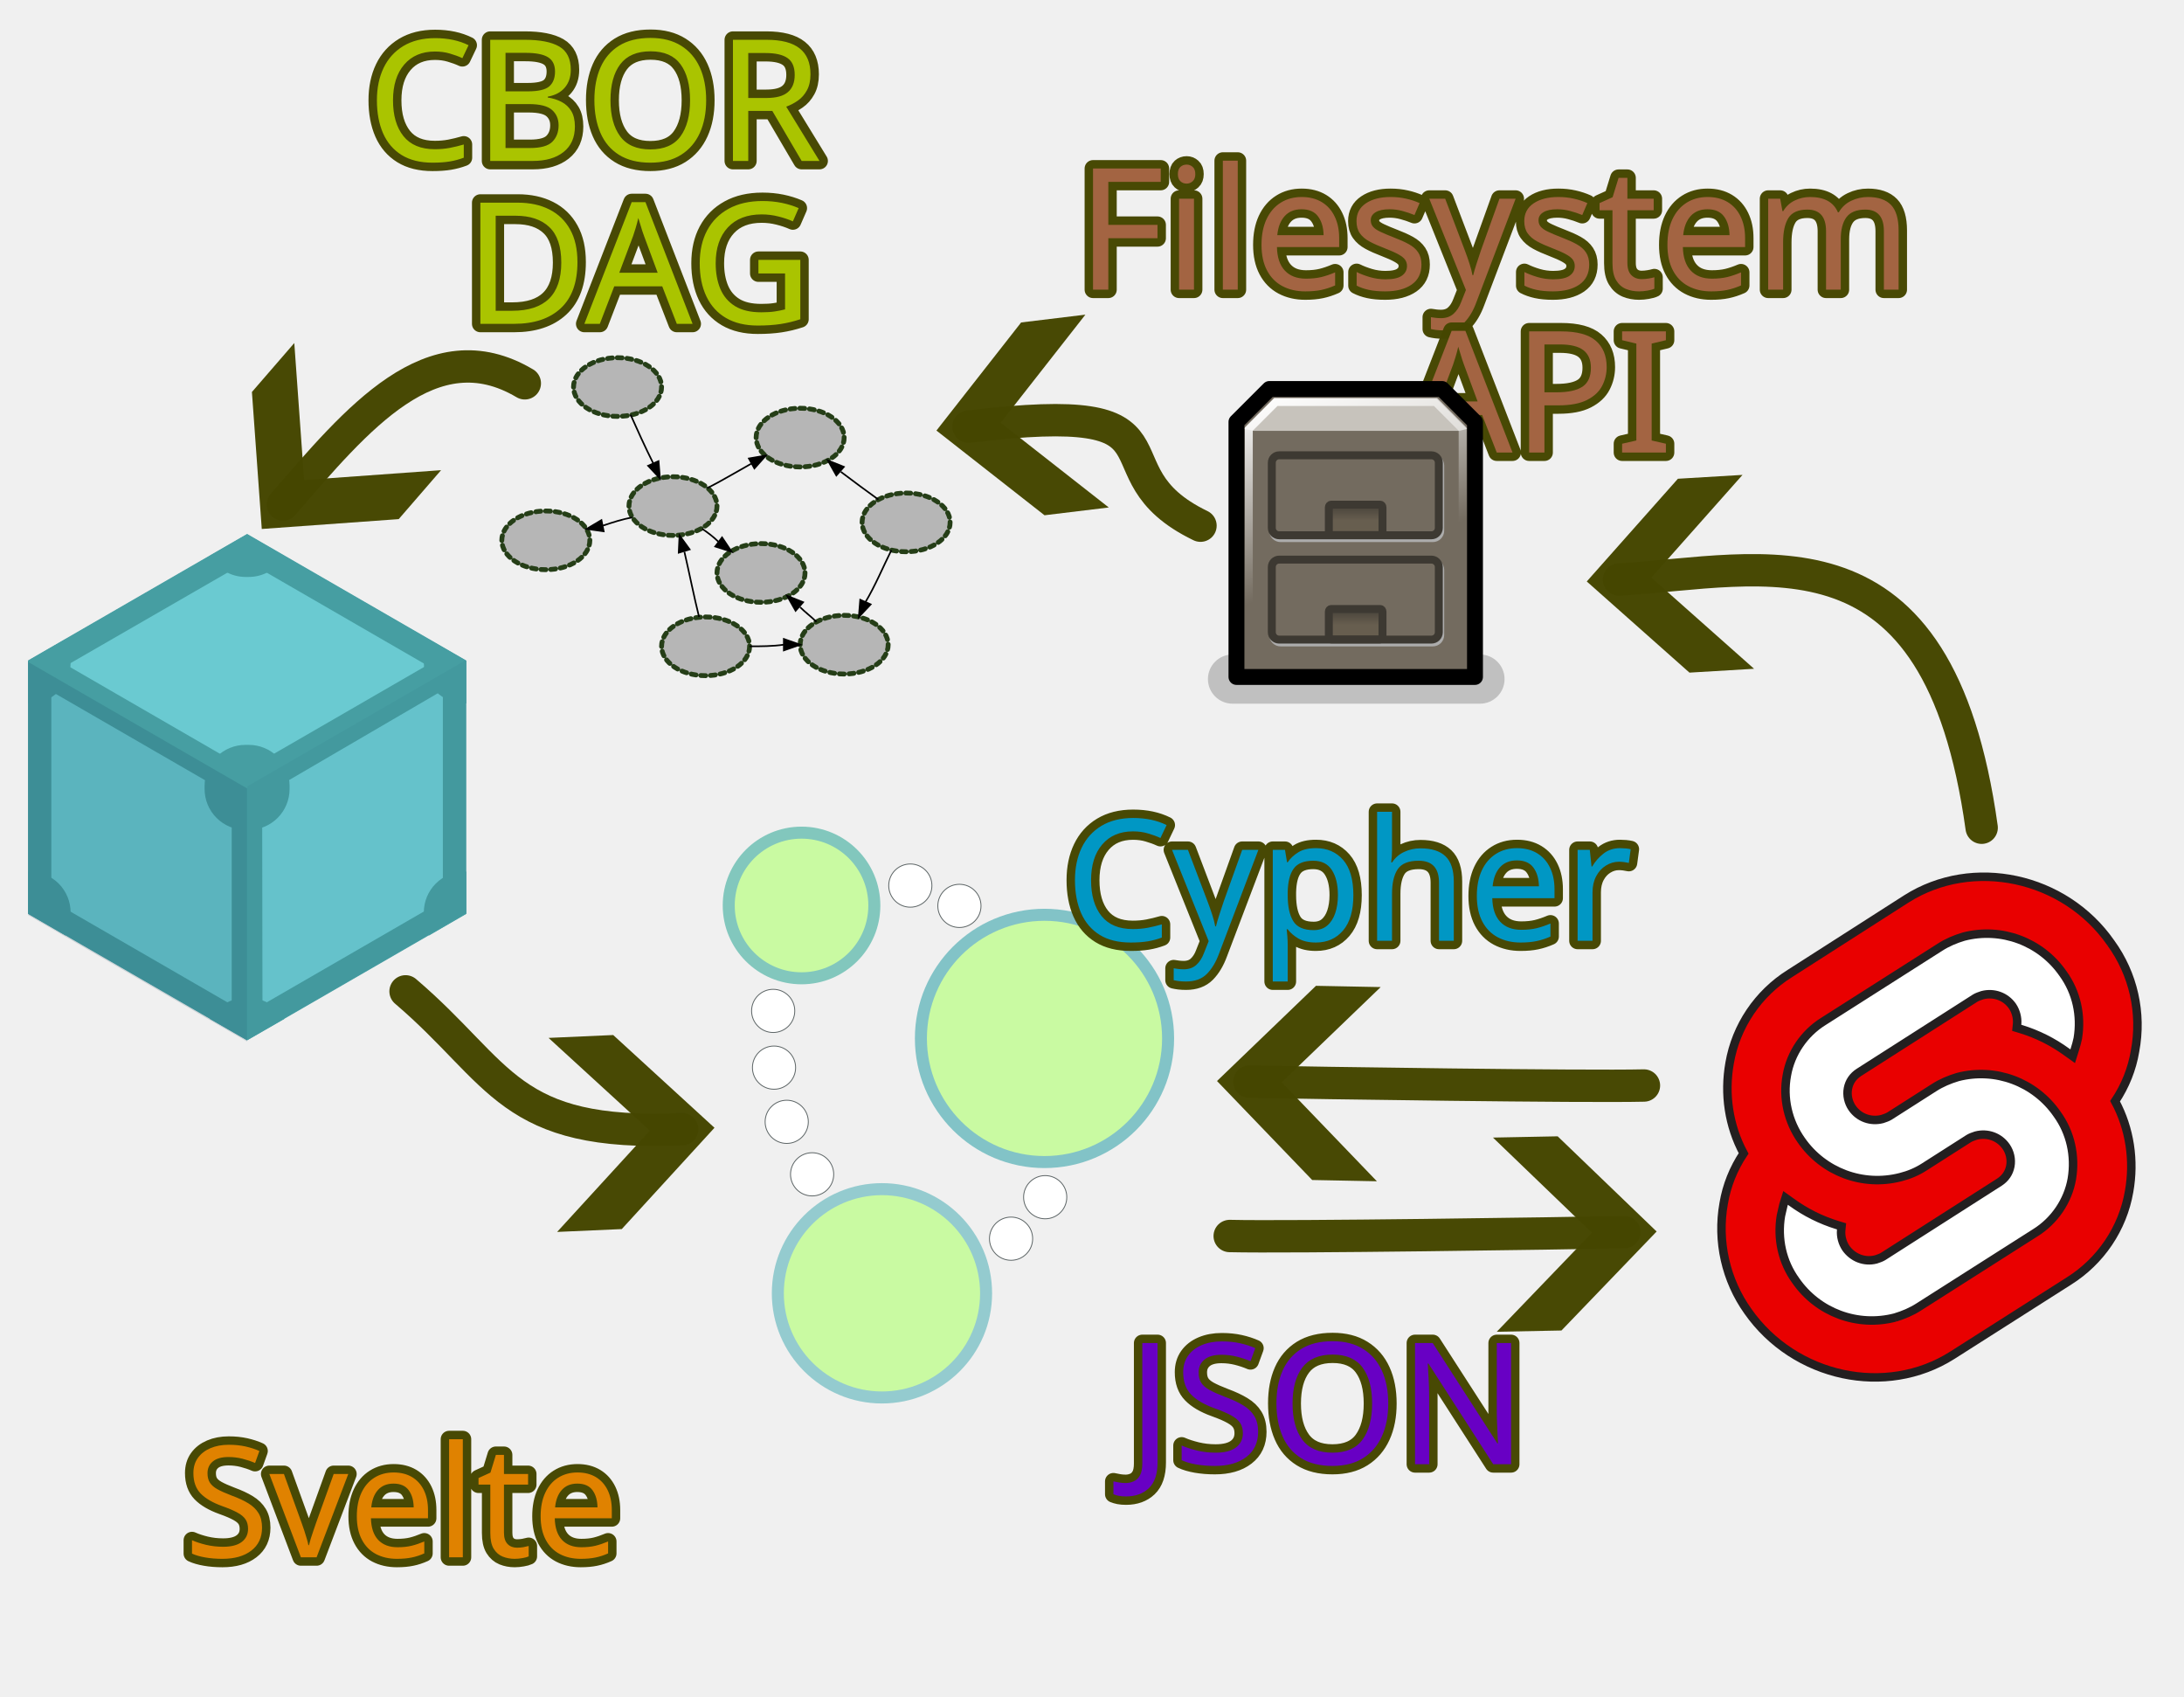
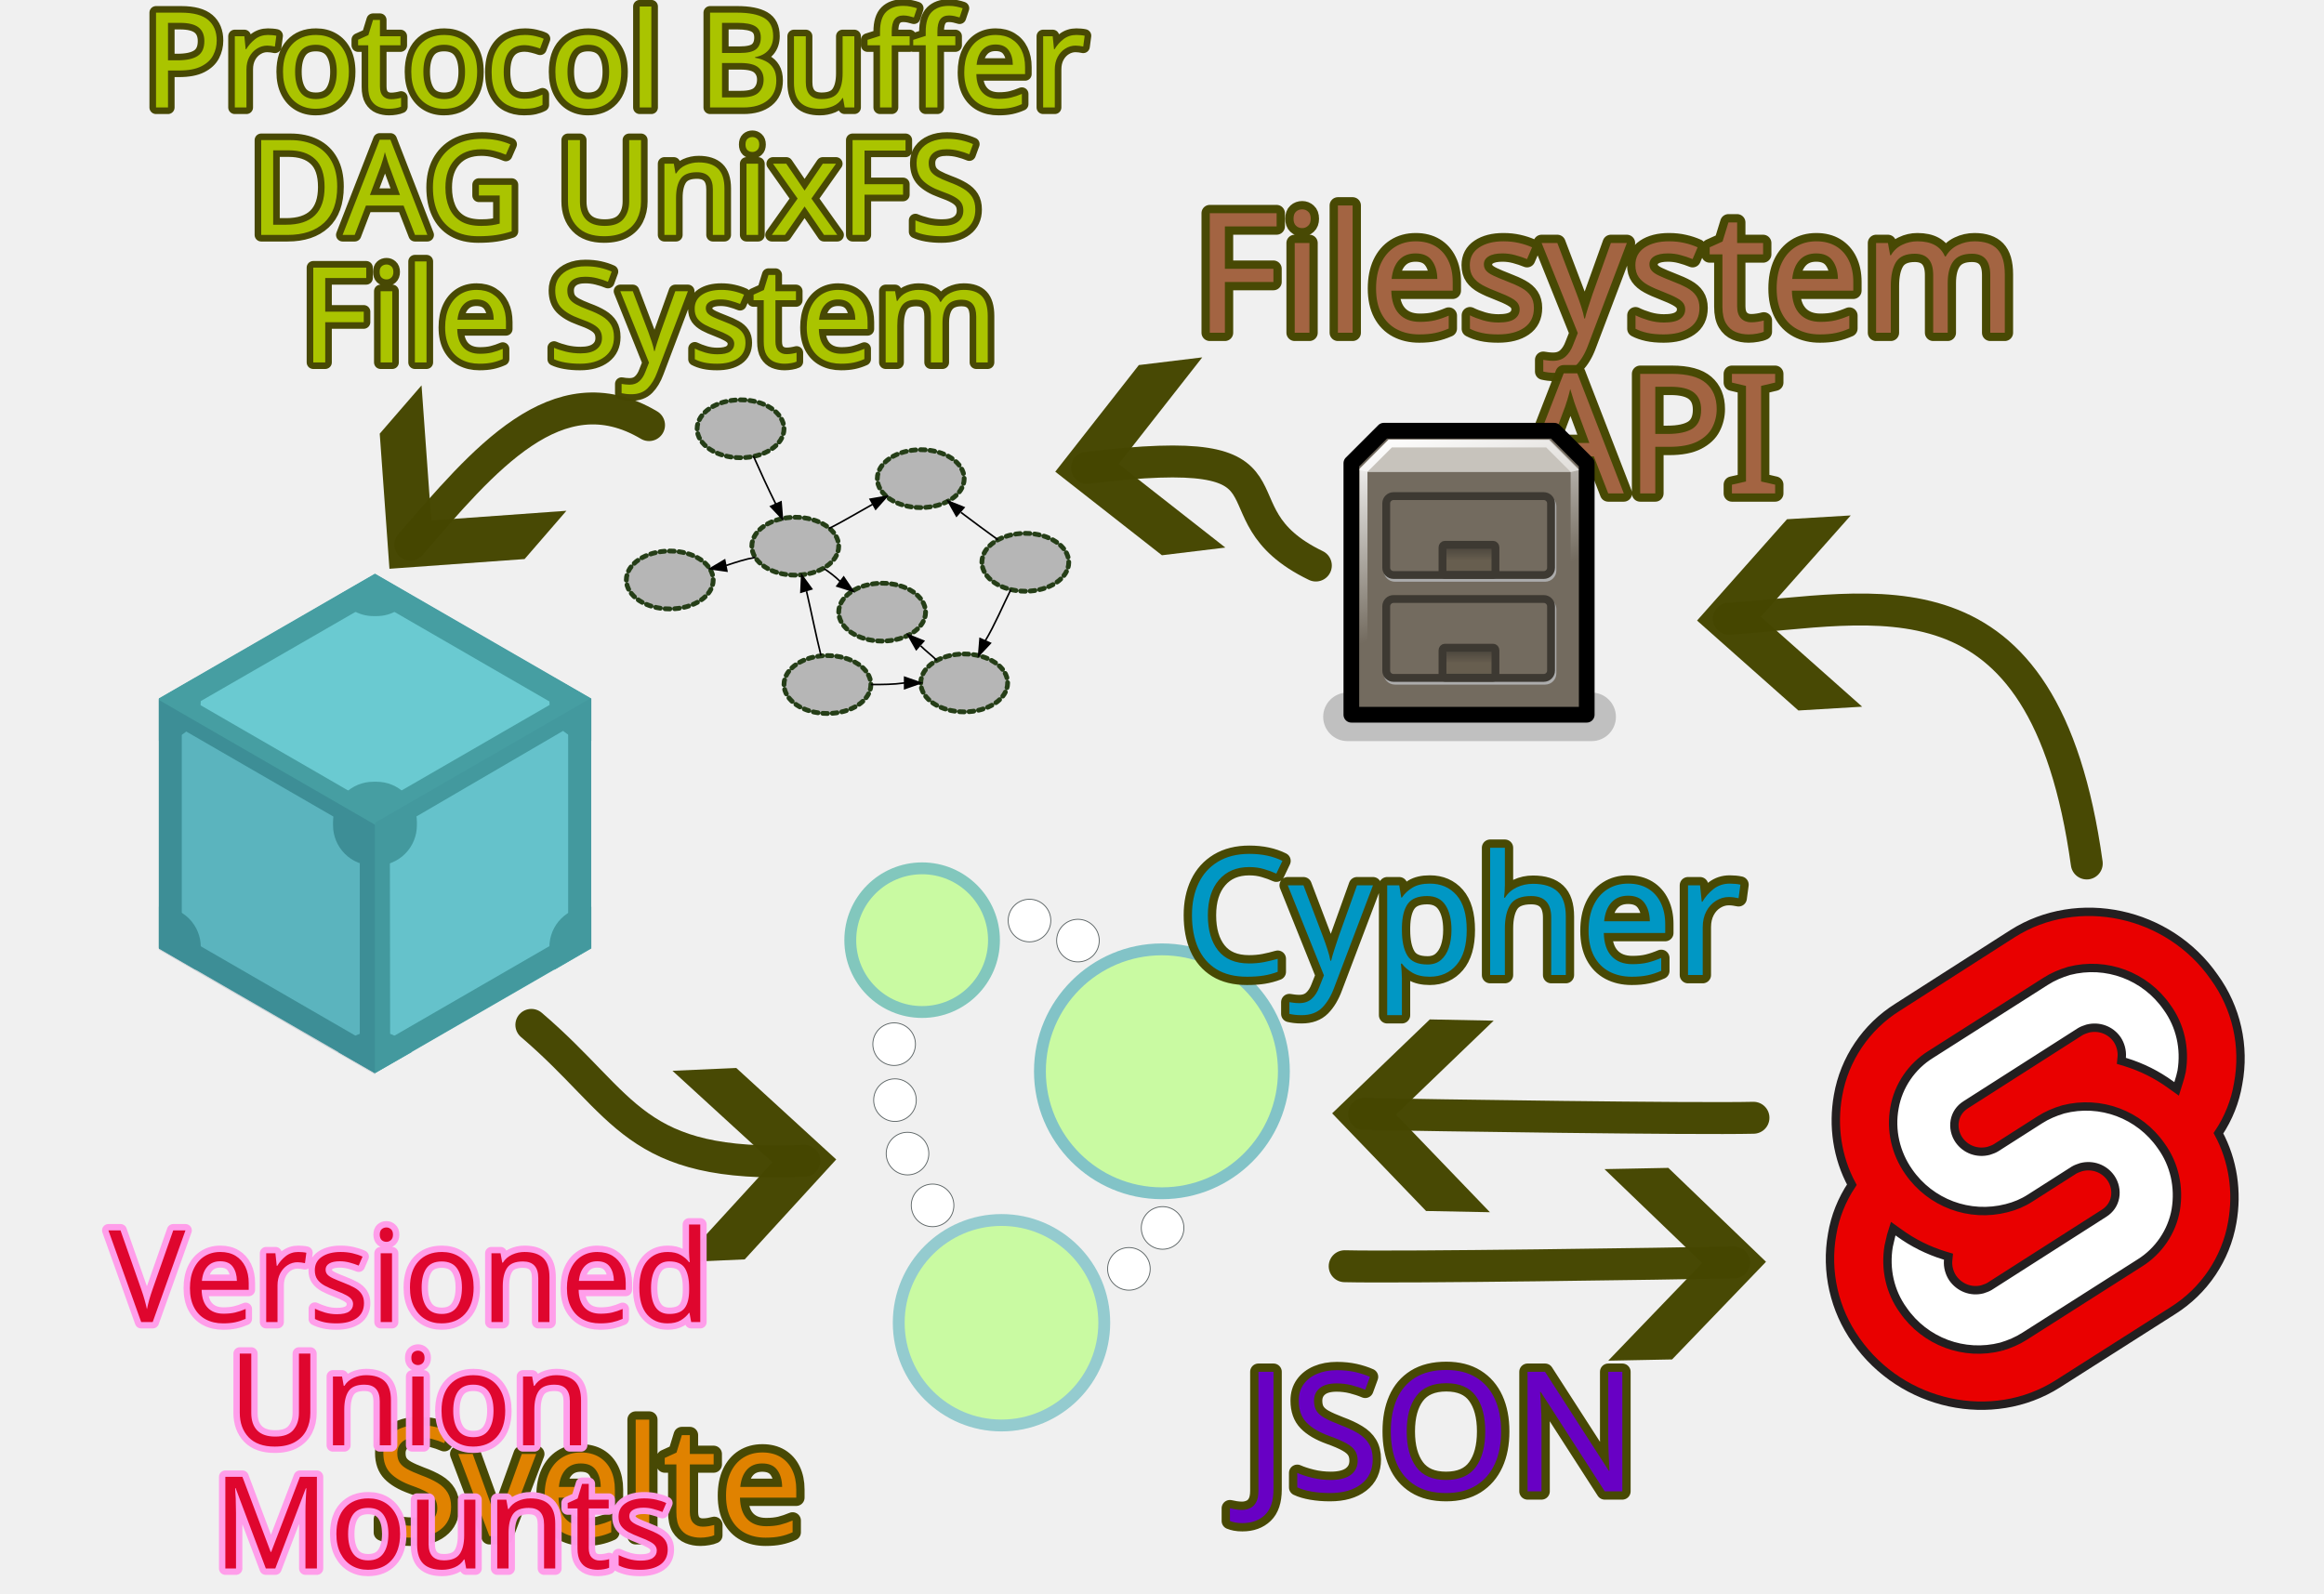
- <svg xmlns="http://www.w3.org/2000/svg" xmlns:xlink="http://www.w3.org/1999/xlink" viewBox="0 0 515 400" version="1.1" width="515" height="400" xml:space="preserve" id="svg1">
+ <svg xmlns="http://www.w3.org/2000/svg" xmlns:xlink="http://www.w3.org/1999/xlink" viewBox="0 0 555.305 380.863" version="1.1" id="svg1">
  <defs id="defs1">
    <linearGradient id="linearGradient9923">
      <stop style="stop-color:#af0a19;stop-opacity:1;" offset="0" id="stop9925" />
      <stop id="stop9929" offset="0.5" style="stop-color:#e50e21;stop-opacity:1;" />
      <stop style="stop-color:#890813;stop-opacity:1;" offset="0.75" id="stop9931" />
      <stop style="stop-color:#730610;stop-opacity:1;" offset="1" id="stop9927" />
    </linearGradient>
    <linearGradient id="linearGradient10023">
      <stop id="stop10025" offset="0" style="stop-color:#000000;stop-opacity:1;" />
      <stop id="stop10027" offset="1" style="stop-color:#000000;stop-opacity:0;" />
    </linearGradient>
    <linearGradient xlink:href="#linearGradient9923" id="linearGradient29723" gradientUnits="userSpaceOnUse" x1="115.03" y1="224.252" x2="115.03" y2="301.575" />
    <linearGradient xlink:href="#linearGradient10023" id="linearGradient29725" gradientUnits="userSpaceOnUse" x1="21.59" y1="263.395" x2="205.091" y2="263.395" />
    <marker style="overflow:visible" id="ArrowWideHeavy-7-9" refX="0" refY="0" orient="auto-start-reverse" markerWidth="1" markerHeight="1" viewBox="0 0 1 1" preserveAspectRatio="xMidYMid">
      <path style="fill:context-stroke;fill-rule:evenodd;stroke:none" d="m 1,0 -3,3 h -2 l 3,-3 -3,-3 h 2 z" id="path4-3-6" />
    </marker>
    <linearGradient id="c">
      <stop offset="0" stop-color="#675e4f" stop-opacity="1" id="stop1" />
      <stop offset="1" stop-color="#1f1f1f" stop-opacity="1" id="stop2" />
    </linearGradient>
    <linearGradient id="b">
      <stop offset="0" stop-color="#fff" stop-opacity="1" id="stop3" />
      <stop offset="1" stop-color="#fff" stop-opacity="0" id="stop4" />
    </linearGradient>
    <radialGradient xlink:href="#linearGradient10023" cx="25.357" cy="36.5" fx="25.357" fy="36.5" r="14.714" gradientTransform="matrix(1,0,0,0.5,0,18.25)" gradientUnits="userSpaceOnUse" id="radialGradient6" />
    <linearGradient xlink:href="#b" id="d" x1="14.681" y1="7.219" x2="23.315" y2="29.538" gradientUnits="userSpaceOnUse" />
    <linearGradient gradientUnits="userSpaceOnUse" y2="19.169" x2="25.25" y1="23.568" x1="25.25" id="e" xlink:href="#c" />
    <linearGradient gradientTransform="translate(3e-7,13.11256)" y2="19.169" x2="25.25" y1="23.568" x1="25.25" gradientUnits="userSpaceOnUse" id="f" xlink:href="#c" />
    <marker style="overflow:visible" id="ArrowWideHeavy-7-9-1" refX="0" refY="0" orient="auto-start-reverse" markerWidth="1" markerHeight="1" viewBox="0 0 1 1" preserveAspectRatio="xMidYMid">
      <path style="fill:context-stroke;fill-rule:evenodd;stroke:none" d="m 1,0 -3,3 h -2 l 3,-3 -3,-3 h 2 z" id="path4-3-6-7" />
    </marker>
    <marker style="overflow:visible" id="ArrowWideHeavy-7-9-1-1" refX="0" refY="0" orient="auto-start-reverse" markerWidth="1" markerHeight="1" viewBox="0 0 1 1" preserveAspectRatio="xMidYMid">
      <path style="fill:context-stroke;fill-rule:evenodd;stroke:none" d="m 1,0 -3,3 h -2 l 3,-3 -3,-3 h 2 z" id="path4-3-6-7-7" />
    </marker>
    <marker style="overflow:visible" id="ArrowWideHeavy-7-9-1-18" refX="0" refY="0" orient="auto-start-reverse" markerWidth="1" markerHeight="1" viewBox="0 0 1 1" preserveAspectRatio="xMidYMid">
      <path style="fill:context-stroke;fill-rule:evenodd;stroke:none" d="m 1,0 -3,3 h -2 l 3,-3 -3,-3 h 2 z" id="path4-3-6-7-5" />
    </marker>
    <marker style="overflow:visible" id="ArrowWideHeavy-7-9-1-18-8" refX="0" refY="0" orient="auto-start-reverse" markerWidth="1" markerHeight="1" viewBox="0 0 1 1" preserveAspectRatio="xMidYMid">
      <path style="fill:context-stroke;fill-rule:evenodd;stroke:none" d="m 1,0 -3,3 h -2 l 3,-3 -3,-3 h 2 z" id="path4-3-6-7-5-8" />
    </marker>
    <marker style="overflow:visible" id="ArrowWideHeavy-7-9-1-18-8-6" refX="0" refY="0" orient="auto-start-reverse" markerWidth="1" markerHeight="1" viewBox="0 0 1 1" preserveAspectRatio="xMidYMid">
      <path style="fill:context-stroke;fill-rule:evenodd;stroke:none" d="m 1,0 -3,3 h -2 l 3,-3 -3,-3 h 2 z" id="path4-3-6-7-5-8-4" />
    </marker>
  </defs>
-   <g id="layer1" transform="translate(-262.99,-126.8474)">
+   <g id="layer1" transform="translate(-231.6592,-115.6196)">
    <g id="g1" transform="translate(668.9428,333.5471)">
      <path class="st0" d="M 91.8,15.6 C 80.9,-0.1 59.2,-4.7 43.6,5.2 L 16.1,22.8 C 8.6,27.5 3.4,35.2 1.9,43.9 0.6,51.2 1.7,58.7 5.2,65.2 2.8,68.8 1.2,72.8 0.5,77 c -1.6,8.9 0.5,18.1 5.7,25.4 11,15.7 32.6,20.3 48.2,10.4 L 81.9,95.3 c 7.5,-4.7 12.7,-12.4 14.2,-21.1 1.3,-7.3 0.2,-14.8 -3.3,-21.3 2.4,-3.6 4,-7.6 4.7,-11.8 1.7,-9 -0.4,-18.2 -5.7,-25.5" id="path1" style="fill:#e90000;fill-opacity:1" />
      <path class="st1" d="M 40.9,103.9 C 32,106.2 22.7,102.7 17.5,95.2 14.3,90.8 13.1,85.3 14,79.9 14.2,79 14.4,78.2 14.6,77.3 l 0.5,-1.6 1.4,1 c 3.3,2.4 6.9,4.2 10.8,5.4 l 1,0.3 -0.1,1 c -0.1,1.4 0.3,2.9 1.1,4.1 1.6,2.3 4.4,3.4 7.1,2.7 0.6,-0.2 1.2,-0.4 1.7,-0.7 L 65.5,72 c 1.4,-0.9 2.3,-2.2 2.6,-3.8 0.3,-1.6 -0.1,-3.3 -1,-4.6 -1.6,-2.3 -4.4,-3.3 -7.1,-2.6 -0.6,0.2 -1.2,0.4 -1.7,0.7 l -10.5,6.7 c -1.7,1.1 -3.6,1.9 -5.6,2.4 C 33.3,73.1 24,69.6 18.8,62.1 15.7,57.7 14.4,52.2 15.4,46.8 16.3,41.6 19.5,36.9 24,34.1 L 51.5,16.6 c 1.7,-1.1 3.6,-1.9 5.6,-2.5 8.9,-2.3 18.2,1.2 23.4,8.7 3.2,4.4 4.4,9.9 3.5,15.3 -0.2,0.9 -0.4,1.7 -0.7,2.6 l -0.5,1.6 -1.4,-1 C 78.1,38.9 74.5,37.1 70.6,35.9 l -1,-0.3 0.1,-1 c 0.1,-1.4 -0.3,-2.9 -1.1,-4.1 -1.6,-2.3 -4.4,-3.3 -7.1,-2.6 -0.6,0.2 -1.2,0.4 -1.7,0.7 L 32.4,46.1 c -1.4,0.9 -2.3,2.2 -2.6,3.8 -0.3,1.6 0.1,3.3 1,4.6 1.6,2.3 4.4,3.3 7.1,2.6 0.6,-0.2 1.2,-0.4 1.7,-0.7 l 10.5,-6.7 c 1.7,-1.1 3.6,-1.9 5.6,-2.5 8.9,-2.3 18.2,1.2 23.4,8.7 3.2,4.4 4.4,9.9 3.5,15.3 -0.9,5.2 -4.1,9.9 -8.6,12.7 l -27.5,17.5 c -1.7,1.1 -3.6,1.9 -5.6,2.5" id="path2" style="opacity:1;fill:#ffffff;fill-opacity:1" />
    </g>
    <g id="g6245" transform="matrix(2.06395,0,0,2.06395,826.0687,573.1365)">
      <circle transform="translate(-242.7549,-156.1269)" id="path5651" style="fill:#c9faa2;fill-opacity:1;stroke:#82c7bd;stroke-width:1.373;stroke-linecap:round;stroke-linejoin:miter;stroke-miterlimit:4;stroke-dasharray:none;stroke-dashoffset:0;stroke-opacity:1" cx="61.514" cy="43.318" r="8.318" />
      <circle transform="translate(-214.9964,-140.942)" id="path5651-4" style="fill:#c9faa2;fill-opacity:1;stroke:#82c3c7;stroke-width:1.373;stroke-linecap:round;stroke-linejoin:miter;stroke-miterlimit:4;stroke-dasharray:none;stroke-dashoffset:0;stroke-opacity:1" cx="61.514" cy="43.318" r="14.121" />
      <circle transform="translate(-233.5666,-111.8294)" id="path5651-4-3" style="fill:#c9faa2;fill-opacity:1;stroke:#94cbcf;stroke-width:1.373;stroke-linecap:round;stroke-linejoin:miter;stroke-miterlimit:4;stroke-dasharray:none;stroke-dashoffset:0;stroke-opacity:1" cx="61.514" cy="43.318" r="11.897" />
      <circle transform="translate(-242.7549,-154.5794)" id="path6229" style="fill:#ffffff;fill-opacity:1;stroke:#1f2b2c;stroke-width:0.1;stroke-miterlimit:4;stroke-dasharray:none;stroke-opacity:0.717" cx="58.274" cy="53.812" r="2.466" />
      <use height="497.126" width="704.467" transform="translate(0.09671953,6.480208)" id="use6231" xlink:href="#path6229" y="0" x="0" />
      <use height="497.126" width="704.467" transform="translate(1.450793,6.19005)" id="use6233" xlink:href="#use6231" y="0" x="0" />
      <use height="497.126" width="704.467" transform="translate(2.901586,5.996611)" id="use6235" xlink:href="#use6233" y="0" x="0" />
      <use height="497.126" width="704.467" transform="translate(26.62899,2.611427)" id="use6237" xlink:href="#use6235" y="0" x="0" />
      <use height="497.126" width="704.467" transform="translate(22.72909,7.350684)" id="use6239" xlink:href="#use6235" y="0" x="0" />
      <use height="497.126" width="704.467" transform="translate(11.21947,-32.98136)" id="use6241" xlink:href="#use6235" y="0" x="0" />
      <use height="497.126" width="704.467" transform="translate(5.609733,2.321269)" id="use6243" xlink:href="#use6241" y="0" x="0" />
    </g>
    <text xml:space="preserve" style="font-size:549.578px;line-height:0.96;font-family:Saira;-inkscape-font-specification:'Saira, @wght=700';font-variation-settings:'wght' 700;text-align:center;word-spacing:-3.135px;writing-mode:lr-tb;direction:ltr;text-anchor:middle;opacity:1;fill:#42a350;fill-opacity:1;stroke:#fbff4f;stroke-width:3.966;stroke-linecap:round;stroke-linejoin:round;stroke-dasharray:none;stroke-opacity:0.983;paint-order:stroke fill markers" x="484.946" y="486.879" id="text1">
      <tspan id="tspan1" x="484.946" y="486.879" style="font-style:normal;font-variant:normal;font-weight:normal;font-stretch:normal;font-size:36.638px;font-family:'Droid Sans Fallback';-inkscape-font-specification:'Droid Sans Fallback, @wght=700';font-variant-ligatures:normal;font-variant-caps:normal;font-variant-numeric:normal;font-variant-east-asian:normal;font-variation-settings:'wght' 700;fill:#42a350;fill-opacity:1;stroke:#454600;stroke-width:3.966;stroke-dasharray:none;stroke-opacity:0.983">Neo4j</tspan>
    </text>
    <text xml:space="preserve" style="font-style:normal;font-variant:normal;font-weight:normal;font-stretch:normal;font-size:40px;line-height:38.4px;font-family:Carlito;-inkscape-font-specification:Carlito;text-align:center;word-spacing:-0.5px;writing-mode:lr-tb;direction:ltr;text-anchor:middle;fill:#a36442;fill-opacity:1;stroke:#fbff4f;stroke-width:3.966;stroke-linecap:round;stroke-linejoin:round;stroke-dasharray:none;stroke-opacity:0.983;paint-order:stroke fill markers" x="651.796" y="195.131" id="text1-84">
      <tspan style="font-style:normal;font-variant:normal;font-weight:normal;font-stretch:normal;font-size:40px;line-height:38.4px;font-family:Carlito;-inkscape-font-specification:Carlito;font-variant-ligatures:normal;font-variant-caps:normal;font-variant-numeric:normal;font-variant-east-asian:normal;word-spacing:-0.5px;fill:#a36442;fill-opacity:1;stroke:#454600;stroke-width:3.966;stroke-dasharray:none;stroke-opacity:0.983" id="tspan7" x="651.796" y="195.131">Filesystem</tspan>
      <tspan x="651.796" y="233.531" style="font-style:normal;font-variant:normal;font-weight:normal;font-stretch:normal;font-size:40px;line-height:38.4px;font-family:Carlito;-inkscape-font-specification:Carlito;font-variant-ligatures:normal;font-variant-caps:normal;font-variant-numeric:normal;font-variant-east-asian:normal;word-spacing:-0.5px;fill:#a36442;fill-opacity:1;stroke:#454600;stroke-width:3.966;stroke-dasharray:none;stroke-opacity:0.983" id="tspan5">API</tspan>
    </text>
-     <text xml:space="preserve" style="font-style:normal;font-variant:normal;font-weight:normal;font-stretch:normal;font-size:40px;line-height:38.4px;font-family:Carlito;-inkscape-font-specification:Carlito;text-align:center;word-spacing:-0.5px;writing-mode:lr-tb;direction:ltr;text-anchor:middle;fill:#aac400;fill-opacity:1;stroke:#fbff4f;stroke-width:3.966;stroke-linecap:round;stroke-linejoin:round;stroke-dasharray:none;stroke-opacity:0.983;paint-order:stroke fill markers" x="439.531" y="164.788" id="text1-84-4">
-       <tspan style="font-style:normal;font-variant:normal;font-weight:normal;font-stretch:normal;font-size:40px;line-height:38.4px;font-family:Carlito;-inkscape-font-specification:Carlito;font-variant-ligatures:normal;font-variant-caps:normal;font-variant-numeric:normal;font-variant-east-asian:normal;word-spacing:-0.5px;fill:#aac400;fill-opacity:1;stroke:#454600;stroke-width:3.966;stroke-dasharray:none;stroke-opacity:0.983" id="tspan7-7" x="439.531" y="164.788">CBOR</tspan>
-       <tspan x="439.531" y="203.188" style="font-style:normal;font-variant:normal;font-weight:normal;font-stretch:normal;font-size:40px;line-height:38.4px;font-family:Carlito;-inkscape-font-specification:Carlito;font-variant-ligatures:normal;font-variant-caps:normal;font-variant-numeric:normal;font-variant-east-asian:normal;word-spacing:-0.5px;fill:#aac400;fill-opacity:1;stroke:#454600;stroke-width:3.966;stroke-dasharray:none;stroke-opacity:0.983" id="tspan5-6">DAG</tspan>
-     </text>
    <text xml:space="preserve" style="font-style:normal;font-variant:normal;font-weight:normal;font-stretch:normal;font-size:40px;line-height:38.4px;font-family:Carlito;-inkscape-font-specification:Carlito;text-align:center;word-spacing:-0.5px;writing-mode:lr-tb;direction:ltr;text-anchor:middle;fill:#0097c4;fill-opacity:1;stroke:#fbff4f;stroke-width:3.966;stroke-linecap:round;stroke-linejoin:round;stroke-dasharray:none;stroke-opacity:0.983;paint-order:stroke fill markers" x="607.075" y="348.63" id="text1-84-4-4">
      <tspan x="607.075" y="348.63" style="font-style:normal;font-variant:normal;font-weight:normal;font-stretch:normal;font-size:40px;line-height:38.4px;font-family:Carlito;-inkscape-font-specification:Carlito;font-variant-ligatures:normal;font-variant-caps:normal;font-variant-numeric:normal;font-variant-east-asian:normal;word-spacing:-0.5px;fill:#0097c4;fill-opacity:1;stroke:#454600;stroke-width:3.966;stroke-dasharray:none;stroke-opacity:0.983" id="tspan5-6-8">Cypher</tspan>
    </text>
    <text xml:space="preserve" style="font-style:normal;font-variant:normal;font-weight:normal;font-stretch:normal;font-size:40px;line-height:38.4px;font-family:Carlito;-inkscape-font-specification:Carlito;text-align:center;word-spacing:-0.5px;writing-mode:lr-tb;direction:ltr;text-anchor:middle;fill:#6800c4;fill-opacity:1;stroke:#fbff4f;stroke-width:3.966;stroke-linecap:round;stroke-linejoin:round;stroke-dasharray:none;stroke-opacity:0.983;paint-order:stroke fill markers" x="601.931" y="472.026" id="text1-84-4-4-7">
      <tspan x="601.931" y="472.026" style="font-style:normal;font-variant:normal;font-weight:normal;font-stretch:normal;font-size:40px;line-height:38.4px;font-family:Carlito;-inkscape-font-specification:Carlito;font-variant-ligatures:normal;font-variant-caps:normal;font-variant-numeric:normal;font-variant-east-asian:normal;word-spacing:-0.5px;fill:#6800c4;fill-opacity:1;stroke:#454600;stroke-width:3.966;stroke-dasharray:none;stroke-opacity:0.983" id="tspan5-6-8-6">JSON</tspan>
    </text>
-     <text xml:space="preserve" style="font-size:549.578px;line-height:0.96;font-family:Saira;-inkscape-font-specification:'Saira, @wght=700';font-variation-settings:'wght' 700;text-align:center;word-spacing:-3.135px;writing-mode:lr-tb;direction:ltr;text-anchor:middle;fill:#415895;fill-opacity:1;stroke:#fbff4f;stroke-width:3.966;stroke-linecap:round;stroke-linejoin:round;stroke-dasharray:none;stroke-opacity:0.983;paint-order:stroke fill markers" x="322.8" y="406.431" id="text1-8">
-       <tspan id="tspan1-5" x="322.8" y="406.431" style="font-style:normal;font-variant:normal;font-weight:normal;font-stretch:normal;font-size:36.638px;font-family:'Droid Sans Fallback';-inkscape-font-specification:'Droid Sans Fallback, @wght=700';font-variant-ligatures:normal;font-variant-caps:normal;font-variant-numeric:normal;font-variant-east-asian:normal;font-variation-settings:'wght' 700;fill:#415895;fill-opacity:1;stroke:#454600;stroke-width:3.966;stroke-dasharray:none;stroke-opacity:0.983">IPFS</tspan>
+     <text xml:space="preserve" style="font-size:549.578px;line-height:0.96;font-family:Saira;-inkscape-font-specification:'Saira, @wght=700';font-variation-settings:'wght' 700;text-align:center;word-spacing:-3.135px;writing-mode:lr-tb;direction:ltr;text-anchor:middle;fill:#415895;fill-opacity:1;stroke:#fbff4f;stroke-width:3.966;stroke-linecap:round;stroke-linejoin:round;stroke-dasharray:none;stroke-opacity:0.983;paint-order:stroke fill markers" x="268.34" y="394.286" id="text1-8">
+       <tspan id="tspan1-5" x="268.34" y="394.286" style="font-style:normal;font-variant:normal;font-weight:normal;font-stretch:normal;font-size:36.638px;font-family:'Droid Sans Fallback';-inkscape-font-specification:'Droid Sans Fallback, @wght=700';font-variant-ligatures:normal;font-variant-caps:normal;font-variant-numeric:normal;font-variant-east-asian:normal;font-variation-settings:'wght' 700;fill:#415895;fill-opacity:1;stroke:#454600;stroke-width:3.966;stroke-dasharray:none;stroke-opacity:0.983">IPFS</tspan>
    </text>
-     <text xml:space="preserve" style="font-size:549.578px;line-height:0.96;font-family:Saira;-inkscape-font-specification:'Saira, @wght=700';font-variation-settings:'wght' 700;text-align:center;word-spacing:-3.135px;writing-mode:lr-tb;direction:ltr;text-anchor:middle;fill:#ffffff;fill-opacity:1;stroke:#fbff4f;stroke-width:3.966;stroke-linecap:round;stroke-linejoin:round;stroke-dasharray:none;stroke-opacity:0.983;paint-order:stroke fill markers" x="714.982" y="493.971" id="text1-9">
-       <tspan id="tspan1-7" x="714.982" y="493.971" style="font-style:normal;font-variant:normal;font-weight:normal;font-stretch:normal;font-size:36.638px;font-family:'Droid Sans Fallback';-inkscape-font-specification:'Droid Sans Fallback, @wght=700';font-variant-ligatures:normal;font-variant-caps:normal;font-variant-numeric:normal;font-variant-east-asian:normal;font-variation-settings:'wght' 700;fill:#e08200;fill-opacity:1;stroke:#454600;stroke-width:3.966;stroke-dasharray:none;stroke-opacity:0.983">Svelte</tspan>
+     <text xml:space="preserve" style="font-size:549.578px;line-height:0.96;font-family:Saira;-inkscape-font-specification:'Saira, @wght=700';font-variation-settings:'wght' 700;text-align:center;word-spacing:-3.135px;writing-mode:lr-tb;direction:ltr;text-anchor:middle;fill:#ffffff;fill-opacity:1;stroke:#fbff4f;stroke-width:3.966;stroke-linecap:round;stroke-linejoin:round;stroke-dasharray:none;stroke-opacity:0.983;paint-order:stroke fill markers" x="729.648" y="482.734" id="text1-9">
+       <tspan id="tspan1-7" x="729.648" y="482.734" style="font-style:normal;font-variant:normal;font-weight:normal;font-stretch:normal;font-size:36.638px;font-family:'Droid Sans Fallback';-inkscape-font-specification:'Droid Sans Fallback, @wght=700';font-variant-ligatures:normal;font-variant-caps:normal;font-variant-numeric:normal;font-variant-east-asian:normal;font-variation-settings:'wght' 700;fill:#e08200;fill-opacity:1;stroke:#454600;stroke-width:3.966;stroke-dasharray:none;stroke-opacity:0.983">Svelte</tspan>
    </text>
    <path style="font-variation-settings:'wght' 700;fill:none;fill-opacity:1;stroke:#454600;stroke-width:7.631;stroke-linecap:round;stroke-linejoin:round;stroke-dasharray:none;stroke-opacity:0.983;marker-start:url(#ArrowWideHeavy-7-9);paint-order:stroke fill markers" d="m 644.777,263.468 c 34.521,-2.057 75.281,-15.136 85.5,58.508" id="path3-9-1" />
    <path style="font-variation-settings:'wght' 700;fill:none;fill-opacity:1;stroke:#454600;stroke-width:7.631;stroke-linecap:round;stroke-linejoin:round;stroke-dasharray:none;stroke-opacity:0.983;marker-start:url(#ArrowWideHeavy-7-9-1);paint-order:stroke fill markers" d="m 491.385,227.427 c 55.62,-6.745 27.724,10.317 54.688,23.343" id="path3-9-1-6" />
    <path style="font-variation-settings:'wght' 700;fill:none;fill-opacity:1;stroke:#454600;stroke-width:7.631;stroke-linecap:round;stroke-linejoin:round;stroke-dasharray:none;stroke-opacity:0.983;marker-start:url(#ArrowWideHeavy-7-9-1-1);paint-order:stroke fill markers" d="m 329.711,245.778 c 17.44,-20.142 35.092,-41.594 57.032,-28.569" id="path3-9-1-6-7" />
    <g fill="none" id="g7" transform="matrix(0.6146879,0,0,0.6146879,269.4365,252.4076)">
      <path d="m 0.3,146 84,48.5 84,-48.5 V 49 L 84.3,0.5 0.3,49 Z" fill="#469ea2" id="path1-4" />
      <path d="m 75.7,12.1 -61,35.2 c 0.1,1.098 0.1,2.202 0,3.3 l 60.9,35.2 c 5.14,-3.801 12.16,-3.801 17.3,0 l 60.9,-35.2 c -0.1,-1.098 -0.1,-2.202 0,-3.3 L 93,12.1 c -5.14,3.801 -12.16,3.801 -17.3,0 z m 84,48.2 -61,35.6 c 0.678,6.334 -2.792,12.385 -8.6,15 l 0.1,70 c 0.986,0.435 1.925,0.971 2.8,1.6 l 60.9,-35.2 c -0.678,-6.334 2.792,-12.385 8.6,-15 V 61.9 c -0.975,-0.457 -1.911,-0.992 -2.8,-1.6 z M 8.9,60.7 c -0.875,0.629 -1.814,1.165 -2.8,1.6 v 70.4 c 5.888,2.526 9.395,8.642 8.6,15 l 60.9,35.2 c 0.875,-0.629 1.814,-1.165 2.8,-1.6 v -70.4 c -5.888,-2.526 -9.395,-8.642 -8.6,-15 z" fill="#6acad1" id="path2-8" />
      <path d="m 84.3,11 75.1,43.4 v 86.7 L 84.3,184.5 9.2,141.1 V 54.3 Z m 0,-10.3 -84,48.5 v 97 l 84,48.5 84,-48.5 v -97 z" fill="#469ea2" id="path3-1" />
      <path d="m 84.9,114 h -1.2 c -4.167,0.011 -8.167,-1.64 -11.113,-4.587 C 69.64,106.467 67.989,102.467 68,98.3 V 97.1 C 67.989,92.933 69.64,88.933 72.587,85.987 75.533,83.04 79.533,81.389 83.7,81.4 h 1.2 c 4.167,-0.011 8.167,1.64 11.113,4.587 2.947,2.947 4.597,6.946 4.587,11.113 v 1.2 c 0.011,4.167 -1.64,8.167 -4.587,11.113 -2.947,2.947 -6.946,4.597 -11.113,4.587 z m 0,64.5 H 83.7 C 78.02,178.483 72.777,181.545 70,186.5 l 14.3,8.2 14.3,-8.2 c -2.777,-4.955 -8.02,-8.017 -13.7,-8 z m 83.5,-48.5 h -0.6 c -4.167,-0.011 -8.167,1.64 -11.113,4.587 -2.947,2.947 -4.597,6.946 -4.587,11.113 v 1.2 c -0.014,2.665 0.676,5.287 2,7.6 l 14.3,-8.3 z M 154.1,41 c -1.313,2.318 -2.002,4.936 -2,7.6 v 1.2 c -0.011,4.167 1.64,8.167 4.587,11.113 2.947,2.947 6.946,4.597 11.113,4.587 h 0.6 V 49.2 Z M 84.3,0.7 70,8.9 c 2.763,4.981 8.004,8.08 13.7,8.1 h 1.2 C 90.58,17.017 95.823,13.955 98.6,9 Z M 14.6,40.9 0.3,49.2 V 65.5 H 0.9 C 5.067,65.511 9.067,63.86 12.013,60.913 14.96,57.967 16.611,53.967 16.6,49.8 V 48.6 C 16.566,45.909 15.88,43.267 14.6,40.9 Z M 0.9,130 H 0.3 V 146.2 l 14.3,8.3 c 1.313,-2.318 2.002,-4.936 2,-7.6 v -1.2 c 0.011,-4.167 -1.64,-8.167 -4.587,-11.113 C 9.067,131.64 5.067,129.989 0.9,130 Z" fill="#469ea2" id="path4-2" />
      <g fill="#083b54" id="g6">
        <path d="M 84.3,195.2 V 98.1 L 0.3,49.6 v 97.1 z" fill-opacity="0.15" id="path5-9" />
        <path d="m 168.4,145.8 v -97 l -84,48.5 v 97.1 z" fill-opacity="0.05" id="path6" />
      </g>
    </g>
    <g id="g8" transform="matrix(1.875273,0,0,1.875273,535.5612,205.374)">
      <rect style="marker:none" width="37.3" height="6.187" x="6.541" y="40.399" rx="3.094" ry="3.094" opacity="0.2" color="#000000" fill="#000000" fill-opacity="1" fill-rule="evenodd" stroke="none" stroke-width="1" stroke-linecap="round" stroke-linejoin="round" marker-start="none" marker-mid="none" marker-end="none" stroke-miterlimit="4" stroke-dasharray="none" stroke-dashoffset="0" stroke-opacity="1" visibility="visible" display="inline" overflow="visible" id="rect6" />
      <path d="M 10.129,11.163 V 43.224 H 40.121 V 11.163 L 35.984,7.026 H 14.266 Z" fill="#736b5f" fill-opacity="1" fill-rule="evenodd" stroke="#000000" stroke-width="2" stroke-linecap="round" stroke-linejoin="round" stroke-miterlimit="4" stroke-dasharray="none" stroke-opacity="1" id="path6-1" />
      <path d="m 14.849,8.225 -3.723,3.816 1.188,0.25 h 25.814 l 1.001,-0.25 -3.863,-3.816 z" fill="#c7c3bc" fill-opacity="1" fill-rule="evenodd" stroke="none" stroke-width="1px" stroke-linecap="butt" stroke-linejoin="miter" stroke-opacity="1" id="path7" />
      <rect ry="0.929" rx="0.929" y="28.828" x="14.75" height="10.055" width="21" style="marker:none" opacity="1" color="#000000" fill="#acacac" fill-opacity="1" fill-rule="evenodd" stroke="#acacac" stroke-width="1px" stroke-linecap="round" stroke-linejoin="round" marker-start="none" marker-mid="none" marker-end="none" stroke-miterlimit="4" stroke-dasharray="none" stroke-dashoffset="0" stroke-opacity="1" visibility="visible" display="inline" overflow="visible" font-family="'Bitstream Vera Sans'" id="rect7" />
      <rect style="marker:none" width="21" height="10.055" x="14.573" y="28.475" rx="0.929" ry="0.929" opacity="1" color="#000000" fill="#736b5f" fill-opacity="1" fill-rule="evenodd" stroke="#3d3932" stroke-width="1px" stroke-linecap="round" stroke-linejoin="round" marker-start="none" marker-mid="none" marker-end="none" stroke-miterlimit="4" stroke-dasharray="none" stroke-dashoffset="0" stroke-opacity="1" visibility="visible" display="inline" overflow="visible" font-family="'Bitstream Vera Sans'" id="rect8" />
      <path d="M 11.681,12.062 V 41.653 H 38.569 V 12.062 L 35.167,8.66 H 15.083 Z" fill="none" fill-opacity="1" fill-rule="evenodd" stroke="url(#d)" stroke-width="1" stroke-linecap="butt" stroke-linejoin="miter" stroke-miterlimit="4" stroke-dasharray="none" stroke-opacity="1" id="path8" style="stroke:url(#d)" />
      <rect style="marker:none" width="21" height="10.055" x="14.75" y="15.716" rx="0.929" ry="0.929" opacity="1" color="#000000" fill="#acacac" fill-opacity="1" fill-rule="evenodd" stroke="#acacac" stroke-width="1px" stroke-linecap="round" stroke-linejoin="round" marker-start="none" marker-mid="none" marker-end="none" stroke-miterlimit="4" stroke-dasharray="none" stroke-dashoffset="0" stroke-opacity="1" visibility="visible" display="inline" overflow="visible" font-family="'Bitstream Vera Sans'" id="rect9" />
      <rect ry="0.929" rx="0.929" y="15.362" x="14.573" height="10.055" width="21" style="marker:none" opacity="1" color="#000000" fill="#736b5f" fill-opacity="1" fill-rule="evenodd" stroke="#3d3932" stroke-width="1px" stroke-linecap="round" stroke-linejoin="round" marker-start="none" marker-mid="none" marker-end="none" stroke-miterlimit="4" stroke-dasharray="none" stroke-dashoffset="0" stroke-opacity="1" visibility="visible" display="inline" overflow="visible" font-family="'Bitstream Vera Sans'" id="rect10" />
      <rect style="fill:url(#e);marker:none" width="6.747" height="3.822" x="21.744" y="21.569" rx="0.287" ry="0.337" opacity="1" color="#000000" fill="url(#e)" fill-opacity="1" fill-rule="evenodd" stroke="#3d3932" stroke-width="1px" stroke-linecap="round" stroke-linejoin="round" marker-start="none" marker-mid="none" marker-end="none" stroke-miterlimit="4" stroke-dasharray="none" stroke-dashoffset="0" stroke-opacity="1" visibility="visible" display="inline" overflow="visible" font-family="'Bitstream Vera Sans'" id="rect11" />
      <rect ry="0.337" rx="0.287" y="34.682" x="21.744" height="3.822" width="6.747" style="fill:url(#f);marker:none" opacity="1" color="#000000" fill="url(#f)" fill-opacity="1" fill-rule="evenodd" stroke="#3d3932" stroke-width="1px" stroke-linecap="round" stroke-linejoin="round" marker-start="none" marker-mid="none" marker-end="none" stroke-miterlimit="4" stroke-dasharray="none" stroke-dashoffset="0" stroke-opacity="1" visibility="visible" display="inline" overflow="visible" font-family="'Bitstream Vera Sans'" id="rect12" />
    </g>
    <g id="graph0" class="graph" transform="matrix(0.3844162,0,0,0.3844162,380.9351,286.5152)">
      <g id="node1" class="node" style="fill:#b6b6b6;fill-opacity:1;stroke:#253e17;stroke-width:2.969;stroke-linecap:round;stroke-dasharray:2.969, 2.969;stroke-dashoffset:0;stroke-opacity:1">
        <ellipse style="fill:#b6b6b6;fill-opacity:1;stroke:#253e17;stroke-width:2.969;stroke-linecap:round;stroke-dasharray:2.969, 2.969;stroke-dashoffset:0;stroke-opacity:1" cx="126" cy="-19" rx="27" ry="18" id="ellipse2" />
      </g>
      <g id="node3" class="node" style="fill:#b6b6b6;fill-opacity:1;stroke:#253e17;stroke-width:2.969;stroke-linecap:round;stroke-dasharray:2.969, 2.969;stroke-dashoffset:0;stroke-opacity:1">
        <ellipse style="fill:#b6b6b6;fill-opacity:1;stroke:#253e17;stroke-width:2.969;stroke-linecap:round;stroke-dasharray:2.969, 2.969;stroke-dashoffset:0;stroke-opacity:1" cx="106" cy="-105" rx="27" ry="18" id="ellipse3" />
      </g>
      <g id="edge2" class="edge">
        <path style="fill:none;stroke:#000000" d="m 122,-37 c -3,-12 -6,-27 -9,-40" id="path4-0" />
        <polygon style="fill:#000000;stroke:#000000" points="109.521,-76.416 110,-87 116.226,-78.427 " id="polygon4" />
      </g>
      <g id="node5" class="node" style="fill:#b6b6b6;fill-opacity:1;stroke:#253e17;stroke-width:2.969;stroke-linecap:round;stroke-dasharray:2.969, 2.969;stroke-dashoffset:0;stroke-opacity:1">
        <ellipse style="fill:#b6b6b6;fill-opacity:1;stroke:#253e17;stroke-width:2.969;stroke-linecap:round;stroke-dasharray:2.969, 2.969;stroke-dashoffset:0;stroke-opacity:1" cx="211" cy="-20" rx="27" ry="18" id="ellipse5" />
      </g>
      <g id="edge4" class="edge">
        <path style="fill:none;stroke:#000000" d="m 153,-19 c 7,0 14,0 21,-1" id="path6-3" />
        <polygon style="fill:#000000;stroke:#000000" points="174,-23.5 184,-20 174,-16.5 " id="polygon6" />
      </g>
      <g id="node11" class="node" style="fill:#b6b6b6;fill-opacity:1;stroke:#253e17;stroke-width:2.969;stroke-linecap:round;stroke-dasharray:2.969, 2.969;stroke-dashoffset:0;stroke-opacity:1">
        <ellipse style="fill:#b6b6b6;fill-opacity:1;stroke:#253e17;stroke-width:2.969;stroke-linecap:round;stroke-dasharray:2.969, 2.969;stroke-dashoffset:0;stroke-opacity:1" cx="184" cy="-147" rx="27" ry="18" id="ellipse7" />
      </g>
      <g id="edge16" class="edge">
        <path style="fill:none;stroke:#000000" d="m 127,-116 c 8,-4 18,-10 27,-15" id="path8-0" />
        <polygon style="fill:#000000;stroke:#000000" points="152.559,-134.203 163,-136 155.958,-128.084 " id="polygon8" />
      </g>
      <g id="node13" class="node" style="fill:#b6b6b6;fill-opacity:1;stroke:#253e17;stroke-width:2.969;stroke-linecap:round;stroke-dasharray:2.969, 2.969;stroke-dashoffset:0;stroke-opacity:1">
        <ellipse style="fill:#b6b6b6;fill-opacity:1;stroke:#253e17;stroke-width:2.969;stroke-linecap:round;stroke-dasharray:2.969, 2.969;stroke-dashoffset:0;stroke-opacity:1" cx="28" cy="-84" rx="27" ry="18" id="ellipse9" />
      </g>
      <g id="edge12" class="edge">
        <path style="fill:none;stroke:#000000" d="m 81,-98 c -6,1 -12,3 -18,5" id="path10" />
        <polygon style="fill:#000000;stroke:#000000" points="63.492,-89.529 53,-91 62.119,-96.393 " id="polygon10" />
      </g>
      <g id="node15" class="node" style="fill:#b6b6b6;fill-opacity:1;stroke:#253e17;stroke-width:2.969;stroke-linecap:round;stroke-dasharray:2.969, 2.969;stroke-dashoffset:0;stroke-opacity:1">
        <ellipse style="fill:#b6b6b6;fill-opacity:1;stroke:#253e17;stroke-width:2.969;stroke-linecap:round;stroke-dasharray:2.969, 2.969;stroke-dashoffset:0;stroke-opacity:1" cx="160" cy="-64" rx="27" ry="18" id="ellipse11" />
      </g>
      <g id="edge14" class="edge">
        <path style="fill:none;stroke:#000000" d="m 124,-91 c 3,2 7,5 10,8" id="path12" />
        <polygon style="fill:#000000;stroke:#000000" points="136.1,-85.8 142,-77 131.9,-80.2 " id="polygon12" />
      </g>
      <g id="edge18" class="edge">
        <path style="fill:none;stroke:#000000" d="m 194,-34 c -3,-3 -7,-6 -10,-9" id="path13" />
        <polygon style="fill:#000000;stroke:#000000" points="181.221,-40.781 176,-50 185.831,-46.049 " id="polygon13" />
      </g>
      <g id="node6" class="node" style="fill:#b6b6b6;fill-opacity:1;stroke:#253e17;stroke-width:2.969;stroke-linecap:round;stroke-dasharray:2.969, 2.969;stroke-dashoffset:0;stroke-opacity:1">
        <ellipse style="fill:#b6b6b6;fill-opacity:1;stroke:#253e17;stroke-width:2.969;stroke-linecap:round;stroke-dasharray:2.969, 2.969;stroke-dashoffset:0;stroke-opacity:1" cx="72" cy="-178" rx="27" ry="18" id="ellipse14" />
      </g>
      <g id="edge6" class="edge">
        <path style="fill:none;stroke:#000000" d="m 80,-161 c 4,9 9,20 14,30" id="path15" />
        <polygon style="fill:#000000;stroke:#000000" points="97.137,-132.56 98,-122 90.74,-129.717 " id="polygon15" />
      </g>
      <g id="node8" class="node" style="fill:#b6b6b6;fill-opacity:1;stroke:#253e17;stroke-width:2.969;stroke-linecap:round;stroke-dasharray:2.969, 2.969;stroke-dashoffset:0;stroke-opacity:1">
        <ellipse style="fill:#b6b6b6;fill-opacity:1;stroke:#253e17;stroke-width:2.969;stroke-linecap:round;stroke-dasharray:2.969, 2.969;stroke-dashoffset:0;stroke-opacity:1" cx="249" cy="-95" rx="27" ry="18" id="ellipse16" />
      </g>
      <g id="edge8" class="edge">
        <path style="fill:none;stroke:#000000" d="m 240,-78 c -5,10 -10,22 -16,32" id="path17" />
        <polygon style="fill:#000000;stroke:#000000" points="227.26,-44.717 220,-37 220.863,-47.56 " id="polygon17" />
      </g>
      <g id="edge10" class="edge">
        <path style="fill:none;stroke:#000000" d="m 232,-109 c -7,-5 -15,-11 -23,-17" id="path18" />
        <polygon style="fill:#000000;stroke:#000000" points="206.221,-123.781 201,-133 210.831,-129.049 " id="polygon18" />
      </g>
    </g>
+     <text xml:space="preserve" style="font-style:normal;font-variant:normal;font-weight:normal;font-stretch:normal;font-size:31.731px;line-height:30.462px;font-family:Carlito;-inkscape-font-specification:Carlito;text-align:center;word-spacing:-0.397px;writing-mode:lr-tb;direction:ltr;text-anchor:middle;fill:#aac400;fill-opacity:1;stroke:#fbff4f;stroke-width:3.146;stroke-linecap:round;stroke-linejoin:round;stroke-dasharray:none;stroke-opacity:0.983;paint-order:stroke fill markers" x="407.464" y="141.301" id="text1-84-4">
+       <tspan style="font-style:normal;font-variant:normal;font-weight:normal;font-stretch:normal;font-size:31.731px;line-height:30.462px;font-family:Carlito;-inkscape-font-specification:Carlito;font-variant-ligatures:normal;font-variant-caps:normal;font-variant-numeric:normal;font-variant-east-asian:normal;word-spacing:-0.397px;fill:#aac400;fill-opacity:1;stroke:#454600;stroke-width:3.146;stroke-dasharray:none;stroke-opacity:0.983" id="tspan7-7" x="407.464" y="141.301">Protocol Buffer</tspan>
+       <tspan x="407.464" y="171.762" style="font-style:normal;font-variant:normal;font-weight:normal;font-stretch:normal;font-size:31.731px;line-height:30.462px;font-family:Carlito;-inkscape-font-specification:Carlito;font-variant-ligatures:normal;font-variant-caps:normal;font-variant-numeric:normal;font-variant-east-asian:normal;word-spacing:-0.397px;fill:#aac400;fill-opacity:1;stroke:#454600;stroke-width:3.146;stroke-dasharray:none;stroke-opacity:0.983" id="tspan5-6">DAG UnixFS</tspan>
+       <tspan x="407.464" y="202.224" style="font-style:normal;font-variant:normal;font-weight:normal;font-stretch:normal;font-size:31.731px;line-height:30.462px;font-family:Carlito;-inkscape-font-specification:Carlito;font-variant-ligatures:normal;font-variant-caps:normal;font-variant-numeric:normal;font-variant-east-asian:normal;word-spacing:-0.397px;fill:#aac400;fill-opacity:1;stroke:#454600;stroke-width:3.146;stroke-dasharray:none;stroke-opacity:0.983" id="tspan2">File System</tspan>
+     </text>
    <path style="font-variation-settings:'wght' 700;fill:none;fill-opacity:1;stroke:#454600;stroke-width:7.631;stroke-linecap:round;stroke-linejoin:round;stroke-dasharray:none;stroke-opacity:0.983;marker-start:url(#ArrowWideHeavy-7-9-1-18);paint-order:stroke fill markers" d="M 423.846,393.045 C 382.732,394.862 381.41,379.98 358.624,360.551" id="path3-9-1-6-5" />
    <path style="font-variation-settings:'wght' 700;fill:none;fill-opacity:1;stroke:#454600;stroke-width:7.631;stroke-linecap:round;stroke-linejoin:round;stroke-dasharray:none;stroke-opacity:0.983;marker-start:url(#ArrowWideHeavy-7-9-1-18-8);paint-order:stroke fill markers" d="m 646.004,417.314 c -15.828,0.309 -79.132,1.25 -93.043,0.911" id="path3-9-1-6-5-8" />
    <path style="font-variation-settings:'wght' 700;fill:none;fill-opacity:1;stroke:#454600;stroke-width:7.631;stroke-linecap:round;stroke-linejoin:round;stroke-dasharray:none;stroke-opacity:0.983;marker-start:url(#ArrowWideHeavy-7-9-1-18-8-6);paint-order:stroke fill markers" d="m 557.598,381.836 c 15.828,0.309 79.132,1.25 93.043,0.911" id="path3-9-1-6-5-8-3" />
+     <text xml:space="preserve" style="font-style:normal;font-variant:normal;font-weight:normal;font-stretch:normal;font-size:30.671px;line-height:29.444px;font-family:Carlito;-inkscape-font-specification:Carlito;text-align:center;word-spacing:-0.383px;writing-mode:lr-tb;direction:ltr;text-anchor:middle;fill:#df062e;fill-opacity:1;stroke:#ff9dea;stroke-width:3.041;stroke-linecap:round;stroke-linejoin:round;stroke-dasharray:none;stroke-opacity:0.983;paint-order:stroke fill markers" x="357.495" y="431.572" id="text1-84-5">
+       <tspan style="font-style:normal;font-variant:normal;font-weight:normal;font-stretch:normal;font-size:30.671px;line-height:29.444px;font-family:Carlito;-inkscape-font-specification:Carlito;font-variant-ligatures:normal;font-variant-caps:normal;font-variant-numeric:normal;font-variant-east-asian:normal;word-spacing:-0.383px;fill:#df062e;fill-opacity:1;stroke:#ff9dea;stroke-width:3.041;stroke-dasharray:none;stroke-opacity:0.983" id="tspan7-3" x="357.495" y="431.572">Versioned</tspan>
+       <tspan style="font-style:normal;font-variant:normal;font-weight:normal;font-stretch:normal;font-size:30.671px;line-height:29.444px;font-family:Carlito;-inkscape-font-specification:Carlito;font-variant-ligatures:normal;font-variant-caps:normal;font-variant-numeric:normal;font-variant-east-asian:normal;word-spacing:-0.383px;fill:#df062e;fill-opacity:1;stroke:#ff9dea;stroke-width:3.041;stroke-dasharray:none;stroke-opacity:0.983" x="357.495" y="461.017" id="tspan3">Union</tspan>
+       <tspan x="357.495" y="490.461" style="font-style:normal;font-variant:normal;font-weight:normal;font-stretch:normal;font-size:30.671px;line-height:29.444px;font-family:Carlito;-inkscape-font-specification:Carlito;font-variant-ligatures:normal;font-variant-caps:normal;font-variant-numeric:normal;font-variant-east-asian:normal;word-spacing:-0.383px;fill:#df062e;fill-opacity:1;stroke:#ff9dea;stroke-width:3.041;stroke-dasharray:none;stroke-opacity:0.983" id="tspan5-5">Mounts</tspan>
+     </text>
  </g>
  <style type="text/css" id="style1">
	.st0{fill:#FF3E00;}
	.st1{fill:#FFFFFF;}
</style>
  <style type="text/css" id="style4107">
	
		.st0{fill:url(#XMLID_3_);stroke:#231F20;stroke-width:2;}
		.st1{opacity:0.89;fill:url(#XMLID_2_);stroke:#231F20;stroke-width:2;}
		.st2{fill:url(#XMLID_1_);stroke:#231F20;stroke-width:4;stroke-linecap:round;}
		.st3{fill:none;stroke:#231F20;stroke-width:3;stroke-linecap:round;stroke-miterlimit:5;stroke-dasharray:10 6 8 4;}
		.st4{fill:#D2EDF3;stroke:#231F20;stroke-width:2;}
	
	</style>
</svg>
